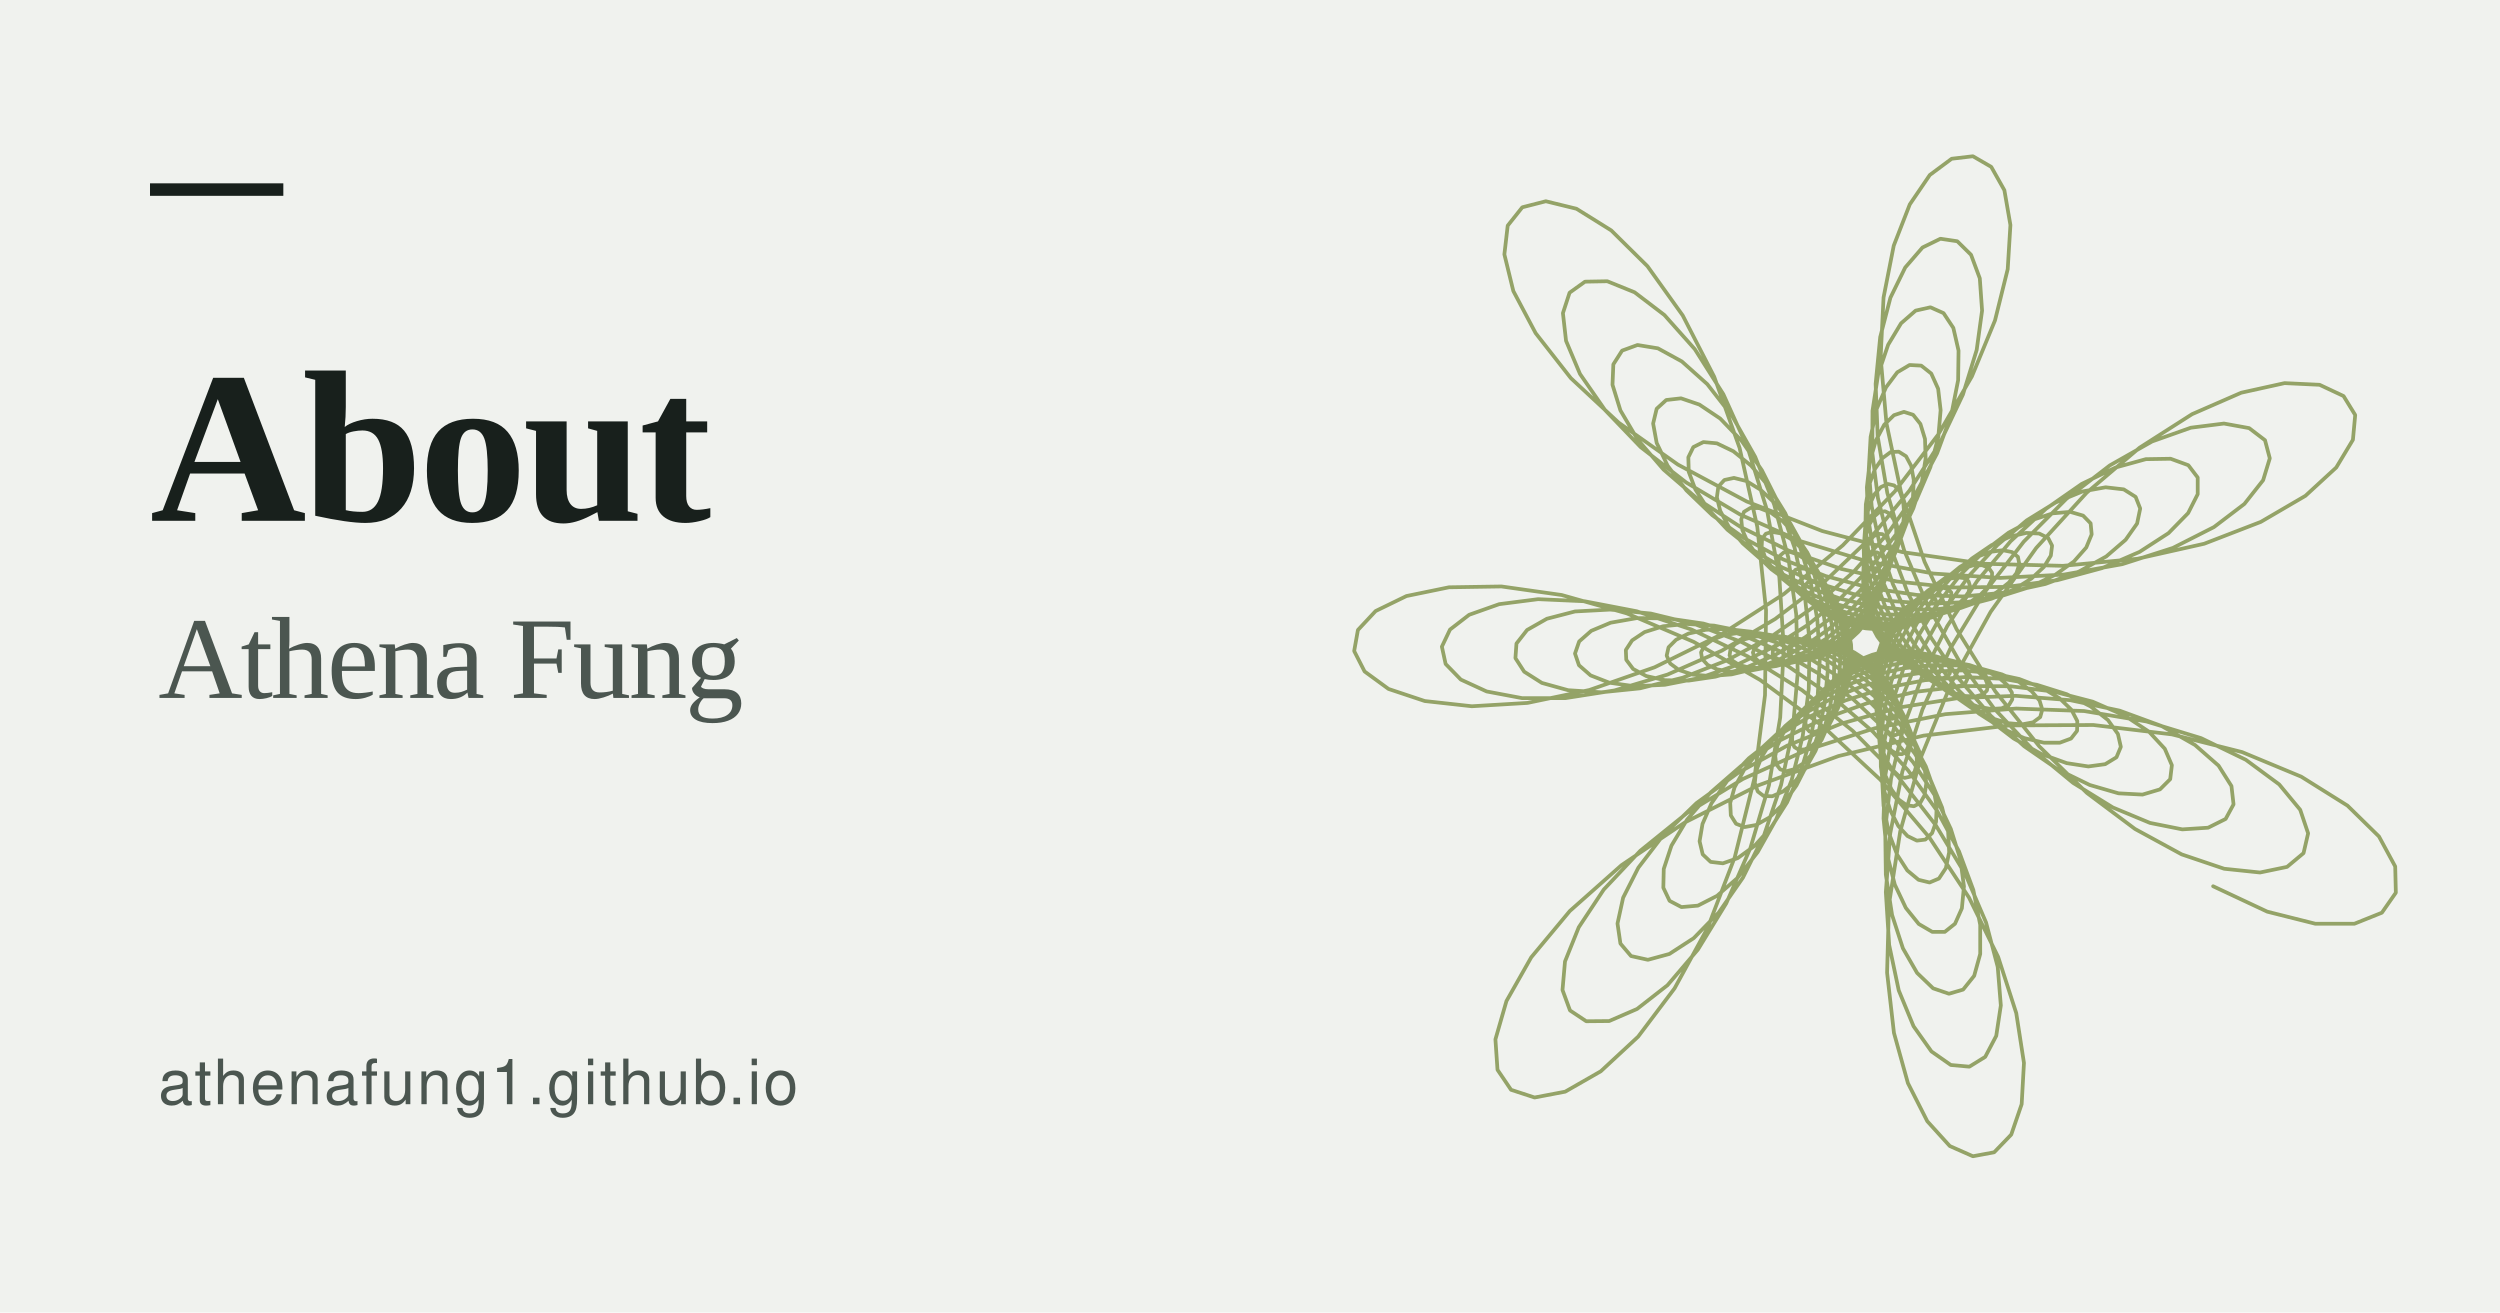
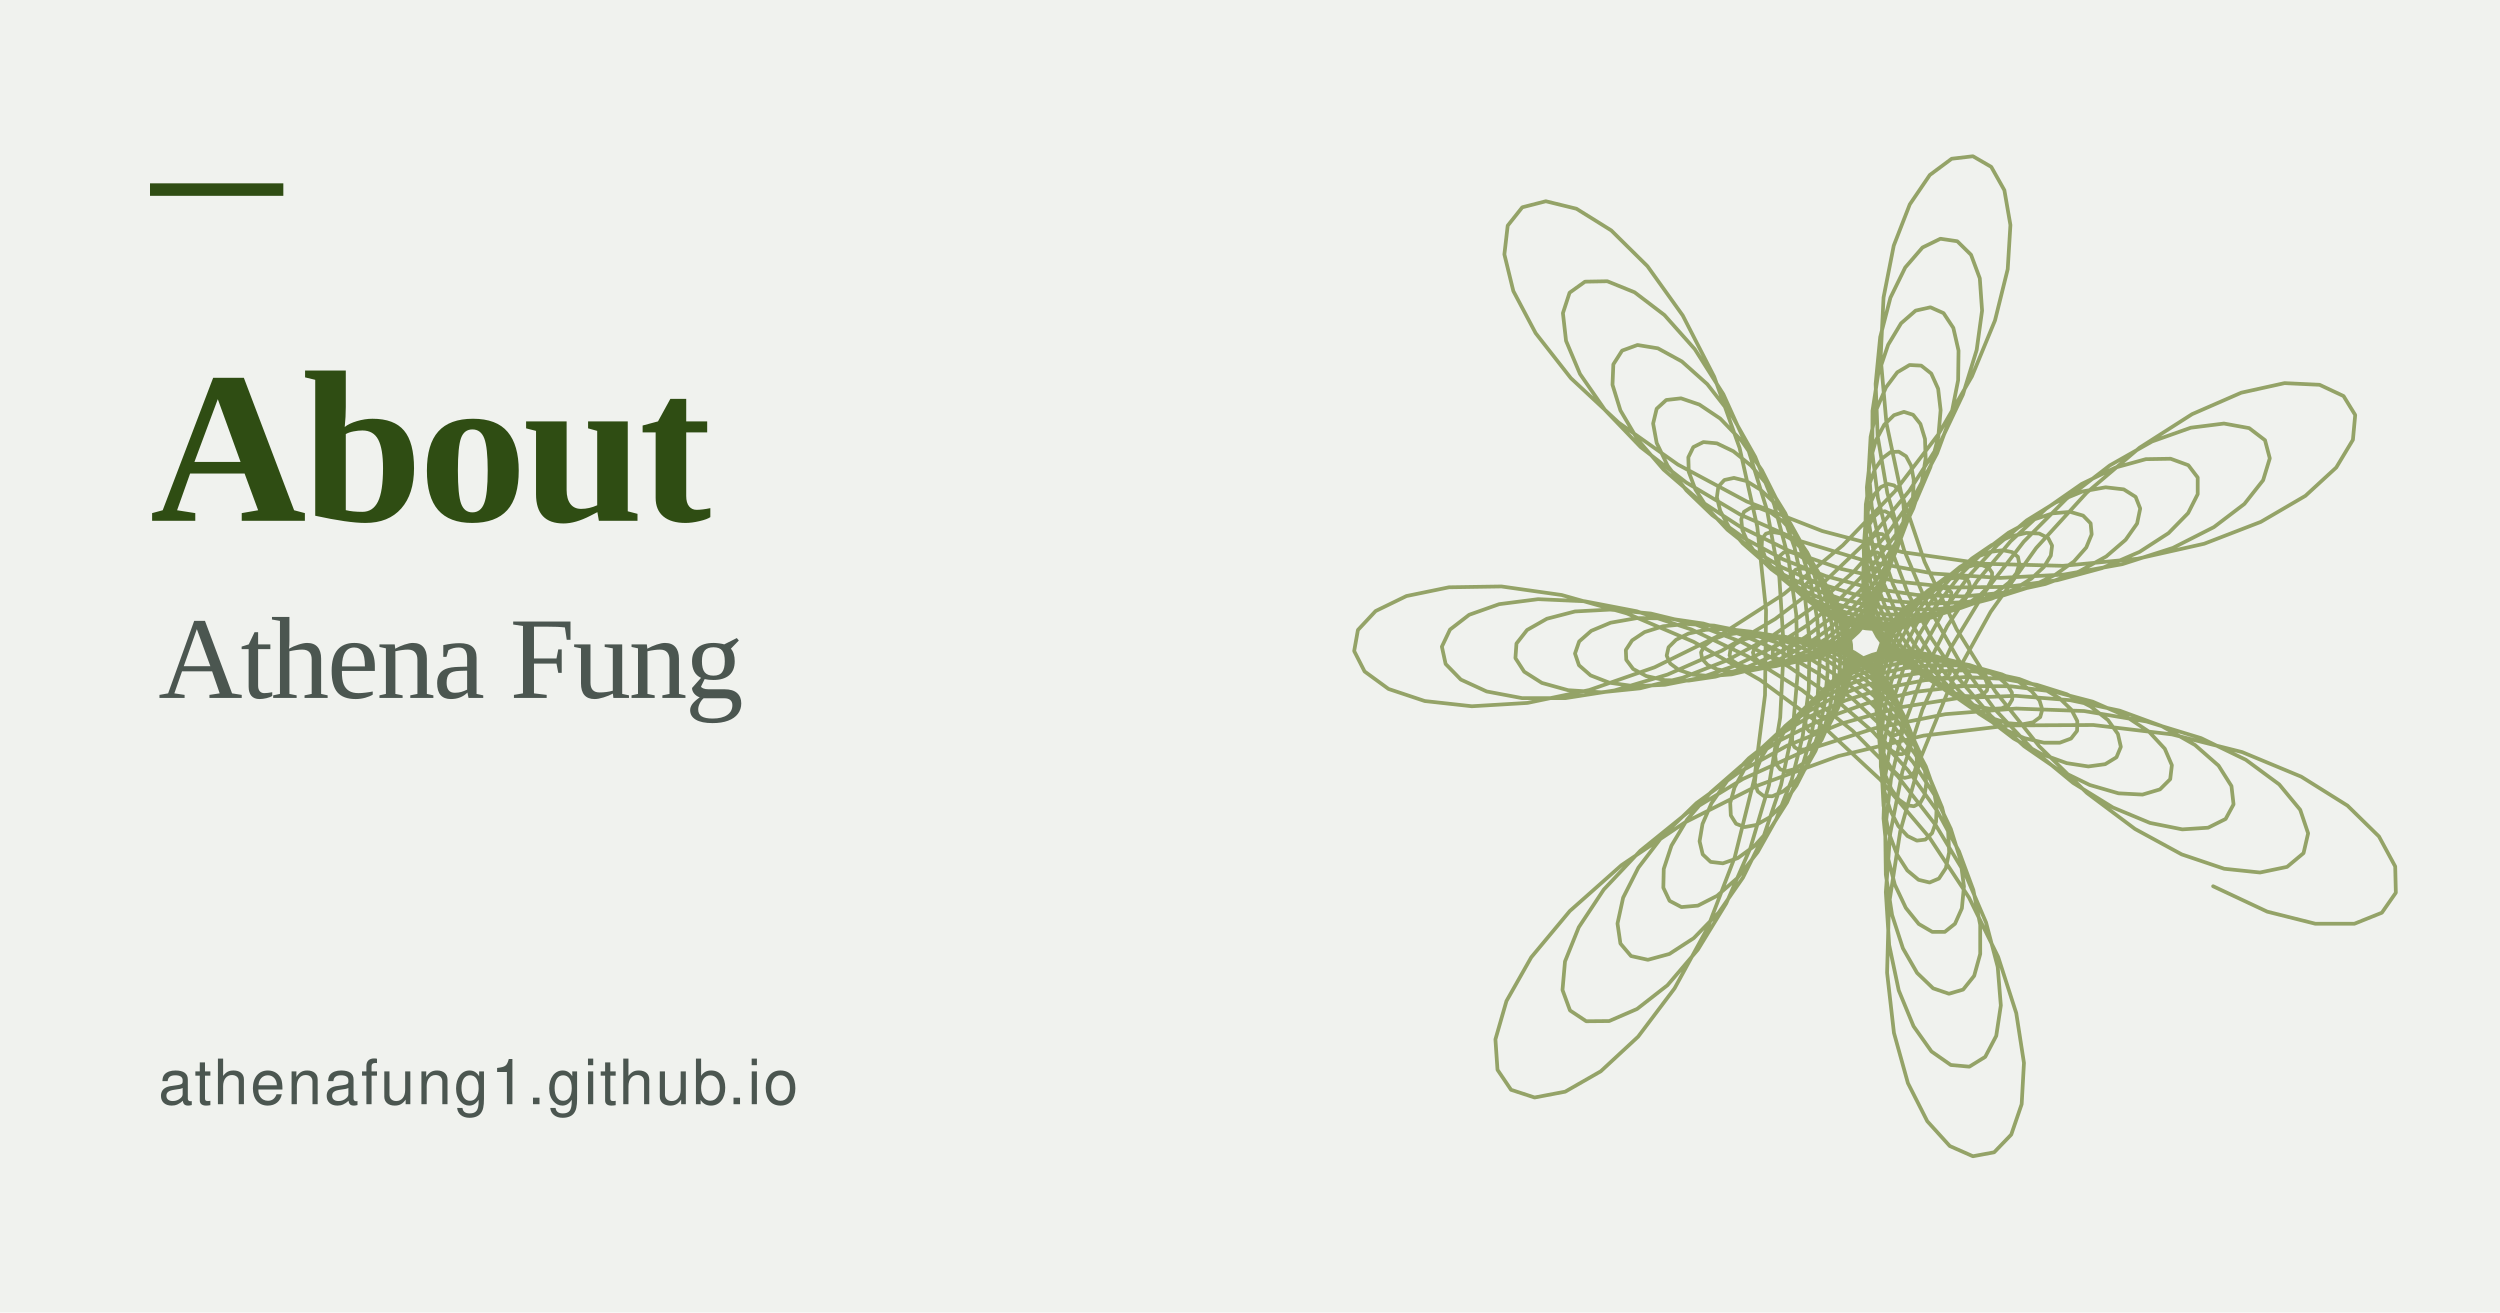
<svg xmlns="http://www.w3.org/2000/svg" width="1200" height="630" viewBox="0 0 1200 630">
  <rect width="1200" height="630" fill="#f0f2ee" />
  <path d="M1062.3 425.4 L1088.3 437.6 L1111.4 443.4 L1130.1 443.4 L1143.3 438.1 L1150.0 428.5 L1149.7 415.9 L1141.9 401.5 L1126.8 386.7 L1104.6 372.8 L1076.2 361.0 L1042.5 352.5 L1004.8 348.0 L964.6 348.2 L923.3 353.1 L882.5 362.9 L843.9 377.0 L808.7 394.8 L778.3 415.3 L753.5 437.3 L735.0 459.5 L723.1 480.5 L717.8 498.9 L718.8 513.5 L725.3 523.1 L736.6 526.8 L751.3 524.0 L768.4 514.2 L786.3 497.6 L803.8 474.4 L819.7 445.3 L832.7 411.4 L842.1 373.7 L847.2 333.7 L847.7 292.9 L843.5 252.9 L835.0 215.0 L822.8 180.8 L807.7 151.4 L790.8 127.8 L773.4 110.6 L756.7 100.2 L742.0 96.6 L730.7 99.5 L723.7 108.3 L722.1 122.1 L726.4 139.7 L737.1 159.9 L754.0 181.5 L777.0 202.9 L805.4 223.0 L838.4 240.7 L874.7 254.9 L913.1 265.0 L952.1 270.6 L990.2 271.6 L1026.0 268.2 L1058.0 261.0 L1085.2 250.5 L1106.6 238.0 L1121.4 224.4 L1129.4 211.1 L1130.5 199.2 L1124.9 190.1 L1113.4 184.7 L1096.6 183.9 L1075.8 188.5 L1052.2 198.8 L1027.0 214.9 L1001.6 236.5 L977.4 263.0 L955.5 293.7 L936.8 327.5 L922.2 363.1 L912.1 399.1 L906.7 434.2 L905.8 466.9 L909.1 495.8 L915.8 519.9 L925.1 538.2 L935.9 550.1 L947.0 555.0 L957.2 553.1 L965.4 544.6 L970.4 530.0 L971.5 510.2 L967.8 486.3 L959.1 459.3 L945.1 430.8 L926.1 402.0 L902.5 374.2 L875.1 348.7 L844.9 326.4 L813.0 308.1 L780.8 294.4 L749.6 285.6 L720.7 281.5 L695.5 281.9 L675.1 286.1 L660.3 293.3 L651.8 302.4 L650.0 312.5 L655.0 322.3 L666.5 330.7 L683.9 336.5 L706.5 339.0 L733.2 337.4 L762.9 331.2 L794.2 320.3 L825.7 304.8 L856.3 285.1 L884.5 261.8 L909.5 235.9 L930.4 208.5 L946.5 180.7 L957.6 153.8 L963.7 129.2 L965.0 108.0 L962.1 91.3 L955.8 80.1 L947.0 75.0 L936.8 76.2 L926.3 84.0 L916.7 98.1 L909.0 117.9 L904.1 142.8 L902.7 171.6 L905.5 203.2 L912.5 236.3 L923.8 269.7 L939.1 301.9 L957.7 331.8 L978.9 358.3 L1001.7 380.6 L1024.8 397.9 L1047.2 410.1 L1067.6 417.0 L1084.8 418.8 L1097.8 416.1 L1105.7 409.5 L1107.9 400.0 L1104.1 388.7 L1094.0 376.5 L1078.0 364.7 L1056.5 354.3 L1030.3 346.3 L1000.4 341.3 L967.8 340.1 L933.8 342.8 L899.8 349.6 L867.0 360.1 L836.6 373.9 L809.7 390.3 L787.3 408.4 L769.8 427.0 L757.8 445.1 L751.2 461.5 L750.0 475.2 L753.6 485.0 L761.4 490.2 L772.4 490.1 L785.8 484.3 L800.4 472.9 L815.0 455.8 L828.6 433.6 L840.2 407.0 L849.1 376.9 L854.5 344.4 L856.2 310.8 L854.1 277.2 L848.2 245.0 L839.0 215.3 L827.2 189.2 L813.5 167.6 L798.9 151.2 L784.6 140.3 L771.5 135.0 L760.8 135.2 L753.4 140.5 L750.2 150.3 L751.7 163.6 L758.4 179.5 L770.4 196.8 L787.5 214.6 L809.4 231.6 L835.3 247.0 L864.4 259.8 L895.7 269.3 L928.0 275.3 L960.1 277.4 L990.7 275.8 L1018.7 270.8 L1043.0 263.0 L1062.7 253.0 L1077.3 241.9 L1086.3 230.5 L1089.5 220.0 L1087.2 211.3 L1079.6 205.5 L1067.5 203.3 L1051.6 205.3 L1033.0 211.9 L1012.7 223.4 L991.8 239.5 L971.4 260.0 L952.6 284.3 L936.1 311.4 L922.8 340.5 L913.1 370.5 L907.3 400.1 L905.2 428.2 L906.8 453.6 L911.4 475.4 L918.5 492.6 L927.1 504.7 L936.4 511.2 L945.3 512.0 L952.9 507.3 L958.2 497.2 L960.4 482.6 L958.9 464.1 L953.3 442.8 L943.4 419.7 L929.1 396.0 L910.9 372.6 L889.3 350.8 L865.0 331.3 L838.8 315.0 L812.0 302.2 L785.6 293.4 L760.6 288.6 L738.3 287.6 L719.6 290.0 L705.2 295.1 L696.0 302.2 L692.1 310.4 L693.9 318.7 L701.2 326.2 L713.6 331.9 L730.6 335.1 L751.4 335.1 L775.0 331.4 L800.4 323.8 L826.5 312.3 L852.1 297.1 L876.2 278.8 L898.0 258.0 L916.6 235.4 L931.4 212.2 L942.2 189.4 L948.8 168.0 L951.4 149.1 L950.3 133.6 L946.1 122.3 L939.5 115.8 L931.4 114.6 L922.8 118.8 L914.5 128.4 L907.4 142.9 L902.5 161.8 L900.3 184.3 L901.3 209.6 L905.9 236.6 L914.0 264.2 L925.6 291.3 L940.2 316.9 L957.1 340.0 L975.7 359.8 L995.1 375.8 L1014.2 387.6 L1032.0 395.0 L1047.5 398.1 L1059.9 397.3 L1068.3 393.1 L1072.1 386.1 L1071.1 377.3 L1064.9 367.5 L1053.6 357.6 L1037.6 348.5 L1017.4 341.1 L993.8 336.1 L967.6 334.0 L939.8 335.1 L911.6 339.6 L883.9 347.3 L857.9 357.9 L834.4 370.9 L814.3 385.5 L798.2 401.1 L786.4 416.5 L779.1 430.9 L776.4 443.3 L777.8 452.9 L782.9 458.9 L791.0 460.7 L801.3 457.9 L813.0 450.3 L825.0 438.0 L836.6 421.3 L846.8 400.7 L854.9 376.8 L860.5 350.6 L862.9 323.0 L862.2 295.0 L858.4 267.7 L851.6 242.2 L842.5 219.3 L831.5 199.8 L819.5 184.4 L807.3 173.5 L795.8 167.2 L786.0 165.6 L778.6 168.3 L774.4 174.9 L774.0 184.7 L777.8 197.0 L786.0 210.9 L798.5 225.4 L815.1 239.7 L835.4 252.9 L858.6 264.3 L883.9 273.1 L910.5 279.1 L937.3 282.0 L963.3 281.7 L987.5 278.5 L1009.0 272.7 L1027.0 264.9 L1040.9 255.9 L1050.3 246.3 L1054.9 237.2 L1054.9 229.2 L1050.4 223.3 L1041.9 220.2 L1030.0 220.4 L1015.5 224.4 L999.2 232.3 L982.1 244.2 L965.1 259.8 L949.1 278.8 L934.7 300.5 L922.8 324.2 L913.7 348.9 L907.7 373.7 L904.9 397.7 L905.2 419.8 L908.2 439.2 L913.4 455.2 L920.2 467.0 L927.9 474.4 L935.5 477.0 L942.3 475.0 L947.6 468.4 L950.5 457.9 L950.5 443.9 L947.2 427.2 L940.3 408.6 L929.8 389.2 L915.9 369.8 L899.0 351.2 L879.5 334.4 L858.3 319.8 L836.0 308.2 L813.8 299.7 L792.4 294.5 L772.9 292.6 L756.0 293.5 L742.5 297.0 L733.0 302.4 L727.9 308.9 L727.4 315.9 L731.6 322.4 L740.1 327.8 L752.7 331.3 L768.6 332.3 L787.2 330.4 L807.7 325.3 L829.1 316.9 L850.4 305.4 L870.9 291.1 L889.7 274.5 L906.1 256.1 L919.6 236.9 L929.8 217.6 L936.6 199.2 L939.9 182.5 L940.1 168.3 L937.6 157.4 L932.9 150.3 L926.6 147.5 L919.5 149.1 L912.5 155.2 L906.3 165.5 L901.5 179.7 L898.8 197.2 L898.7 217.3 L901.4 239.1 L907.1 261.8 L915.7 284.5 L927.0 306.2 L940.5 326.1 L955.6 343.6 L971.6 358.2 L987.7 369.3 L1003.1 376.8 L1016.9 380.8 L1028.4 381.4 L1036.8 378.9 L1041.7 374.0 L1042.5 367.3 L1039.1 359.4 L1031.5 351.2 L1019.9 343.5 L1004.5 336.8 L986.0 332.0 L965.1 329.4 L942.6 329.3 L919.3 332.1 L896.1 337.6 L873.9 345.6 L853.6 355.8 L835.8 367.6 L821.1 380.4 L809.8 393.4 L802.3 405.9 L798.6 417.1 L798.4 426.1 L801.4 432.4 L807.1 435.4 L815.0 434.7 L824.2 430.0 L834.0 421.4 L843.7 409.0 L852.6 393.2 L860.0 374.4 L865.3 353.4 L868.2 330.8 L868.6 307.7 L866.2 284.8 L861.4 262.9 L854.4 243.0 L845.7 225.7 L835.9 211.5 L825.7 200.9 L815.7 194.2 L806.9 191.2 L799.8 192.0 L795.2 196.2 L793.5 203.3 L795.2 212.6 L800.5 223.6 L809.5 235.4 L821.9 247.3 L837.5 258.5 L855.9 268.5 L876.3 276.5 L898.0 282.3 L920.3 285.6 L942.2 286.3 L963.0 284.4 L981.8 280.3 L998.0 274.3 L1011.0 267.1 L1020.3 259.1 L1025.8 251.3 L1027.3 244.1 L1025.1 238.5 L1019.4 234.9 L1010.7 233.9 L999.6 235.9 L986.7 241.2 L972.8 249.8 L958.8 261.6 L945.2 276.3 L932.8 293.5 L922.2 312.6 L913.8 332.9 L908.0 353.5 L904.7 373.8 L904.1 392.9 L905.8 410.1 L909.5 424.6 L914.8 435.8 L921.0 443.5 L927.5 447.3 L933.5 447.3 L938.4 443.4 L941.7 436.0 L942.7 425.5 L941.0 412.6 L936.4 397.9 L928.9 382.1 L918.4 366.0 L905.2 350.4 L889.8 335.9 L872.6 323.1 L854.4 312.6 L835.8 304.6 L817.6 299.3 L800.6 296.8 L785.6 296.7 L773.1 298.9 L763.8 302.8 L758.0 307.9 L756.0 313.7 L757.9 319.3 L763.5 324.2 L772.5 327.7 L784.6 329.4 L799.1 328.7 L815.5 325.5 L832.9 319.5 L850.6 310.9 L867.8 299.9 L883.9 286.7 L898.3 271.9 L910.4 256.1 L919.9 239.9 L926.6 224.2 L930.4 209.6 L931.5 196.9 L930.3 186.6 L927.0 179.3 L922.2 175.5 L916.6 175.2 L910.7 178.7 L905.3 185.9 L900.8 196.3 L897.9 209.7 L897.0 225.5 L898.4 243.0 L902.3 261.6 L908.6 280.4 L917.2 298.7 L927.8 315.8 L940.0 331.2 L953.1 344.2 L966.6 354.5 L979.8 361.9 L992.0 366.3 L1002.4 367.9 L1010.5 366.8 L1015.9 363.5 L1018.0 358.5 L1016.6 352.3 L1011.8 345.6 L1003.5 339.1 L992.0 333.2 L977.7 328.7 L961.1 325.8 L943.0 325.0 L923.9 326.5 L904.6 330.3 L885.8 336.2 L868.3 344.1 L852.7 353.6 L839.4 364.0 L829.0 374.9 L821.5 385.6 L817.2 395.5 L815.8 403.8 L817.3 410.1 L821.1 413.7 L827.0 414.4 L834.1 411.9 L842.1 406.1 L850.2 397.1 L857.8 385.1 L864.3 370.5 L869.3 353.8 L872.4 335.5 L873.5 316.5 L872.3 297.3 L869.0 278.8 L863.7 261.6 L856.9 246.3 L849.0 233.5 L840.5 223.5 L832.0 216.6 L824.1 212.8 L817.6 212.2 L812.8 214.6 L810.4 219.5 L810.6 226.5 L813.8 235.0 L820.0 244.5 L829.2 254.3 L841.1 263.8 L855.5 272.4 L871.8 279.6 L889.5 285.1 L907.8 288.5 L926.2 289.8 L943.9 289.0 L960.3 286.2 L974.6 281.7 L986.5 275.9 L995.5 269.5 L1001.4 262.8 L1004.0 256.5 L1003.5 251.2 L999.9 247.5 L993.7 245.7 L985.3 246.4 L975.2 249.7 L964.1 255.7 L952.5 264.5 L941.1 275.8 L930.5 289.3 L921.2 304.6 L913.6 321.1 L908.0 338.3 L904.6 355.4 L903.3 371.7 L904.1 386.7 L906.6 399.7 L910.6 410.2 L915.5 417.8 L920.9 422.3 L926.2 423.6 L930.7 421.7 L934.0 416.7 L935.6 409.1 L935.1 399.2 L932.2 387.6 L926.9 374.9 L919.1 361.7 L909.0 348.6 L896.9 336.3 L883.1 325.2 L868.2 315.8 L852.7 308.4 L837.4 303.2 L822.8 300.3 L809.6 299.5 L798.3 300.6 L789.4 303.4 L783.4 307.4 L780.4 312.0 L780.6 316.7 L783.9 321.1 L790.2 324.5 L799.2 326.5 L810.5 326.7 L823.4 324.8 L837.5 320.7 L852.0 314.4 L866.5 305.9 L880.2 295.6 L892.6 283.7 L903.3 270.8 L912.0 257.4 L918.4 244.0 L922.5 231.4 L924.3 220.1 L924.0 210.7 L921.8 203.5 L918.3 199.1 L913.9 197.7 L909.1 199.3 L904.4 203.9 L900.4 211.5 L897.5 221.6 L896.1 233.9 L896.6 247.9 L899.0 262.9 L903.5 278.4 L910.0 293.8 L918.3 308.4 L928.0 321.7 L938.7 333.2 L950.0 342.6 L961.1 349.7 L971.7 354.3 L981.1 356.5 L988.7 356.5 L994.1 354.5 L997.0 350.8 L997.1 346.1 L994.3 340.7 L988.6 335.2 L980.1 330.1 L969.2 325.9 L956.2 323.1 L941.7 321.8 L926.1 322.4 L910.1 324.8 L894.4 329.2 L879.4 335.2 L865.8 342.7 L854.1 351.2 L844.4 360.2 L837.3 369.3 L832.6 377.9 L830.5 385.4 L830.8 391.4 L833.3 395.4 L837.4 397.0 L842.9 396.0 L849.3 392.4 L855.9 386.0 L862.3 377.0 L868.1 365.7 L872.7 352.5 L875.8 337.8 L877.3 322.3 L876.9 306.4 L874.8 290.7 L870.9 276.0 L865.7 262.6 L859.3 251.1 L852.3 241.9 L845.1 235.1 L838.3 230.9 L832.3 229.4 L827.7 230.4 L824.8 233.6 L824.1 238.7 L825.7 245.2 L829.8 252.8 L836.5 260.8 L845.5 268.7 L856.6 276.1 L869.6 282.5 L883.8 287.5 L898.9 291.0 L914.2 292.6 L929.2 292.5 L943.3 290.7 L955.9 287.4 L966.6 283.0 L975.1 277.7 L981.1 272.1 L984.4 266.7 L985.0 261.9 L983.1 258.2 L978.8 256.1 L972.6 255.8 L964.8 257.6 L955.9 261.7 L946.5 268.1 L937.0 276.7 L928.0 287.2 L920.0 299.4 L913.1 312.8 L907.9 326.9 L904.4 341.2 L902.7 355.1 L902.8 368.0 L904.4 379.5 L907.4 389.1 L911.2 396.5 L915.6 401.3 L920.1 403.5 L924.2 403.0 L927.4 399.9 L929.3 394.5 L929.6 387.1 L928.0 378.1 L924.4 367.9 L918.7 357.1 L911.0 346.3 L901.5 335.8 L890.5 326.3 L878.5 318.0 L865.7 311.2 L852.9 306.3 L840.4 303.2 L828.9 301.9 L818.8 302.3 L810.5 304.1 L804.5 307.1 L800.9 310.7 L800.0 314.7 L801.7 318.5 L805.9 321.6 L812.5 323.8 L821.0 324.5 L831.2 323.7 L842.4 321.0 L854.3 316.4 L866.3 310.0 L877.9 301.9 L888.6 292.5 L898.1 282.0 L905.9 270.9 L911.9 259.7 L916.0 248.9 L918.2 239.0 L918.6 230.4 L917.4 223.7 L914.9 219.0 L911.4 216.8 L907.5 217.0 L903.6 219.9 L900.0 225.1 L897.2 232.7 L895.6 242.1 L895.4 253.2 L896.9 265.3 L900.0 278.0 L904.8 290.8 L911.2 303.1 L918.9 314.6 L927.6 324.7 L936.8 333.2 L946.3 339.8 L955.3 344.5 L963.6 347.1 L970.6 347.7 L975.9 346.7 L979.3 344.2 L980.3 340.6 L979.0 336.3 L975.2 331.8 L969.2 327.4 L960.9 323.7 L950.8 320.9 L939.3 319.4 L926.7 319.3 L913.6 320.8 L900.4 323.9 L887.7 328.4 L876.0 334.3 L865.6 341.1 L856.9 348.5 L850.1 356.1 L845.5 363.5 L842.9 370.2 L842.3 375.8 L843.7 379.9 L846.6 382.1 L850.7 382.2 L855.7 380.0 L861.1 375.7 L866.5 369.1 L871.4 360.5 L875.6 350.1 L878.6 338.4 L880.3 325.8 L880.5 312.7 L879.2 299.6 L876.5 287.0 L872.5 275.4 L867.5 265.2 L861.8 256.8 L855.8 250.3 L849.9 246.0 L844.5 243.9 L840.2 243.8 L837.1 245.7 L835.8 249.3 L836.3 254.3 L838.9 260.2 L843.5 266.7 L850.2 273.2 L858.8 279.5 L869.0 285.1 L880.4 289.7 L892.7 293.0 L905.4 294.9 L918.0 295.3 L930.0 294.3 L941.0 291.9 L950.6 288.5 L958.4 284.3 L964.2 279.7 L967.9 275.1 L969.3 270.8 L968.6 267.3 L965.8 265.0 L961.3 264.1 L955.4 264.9 L948.4 267.5 L940.8 272.1 L933.0 278.5 L925.4 286.6 L918.5 296.2 L912.4 307.0 L907.6 318.5 L904.2 330.4 L902.3 342.1 L901.9 353.2 L902.8 363.3 L904.9 372.0 L907.9 378.9 L911.4 383.8 L915.2 386.5 L918.7 387.0 L921.7 385.4 L923.8 381.7 L924.6 376.2 L923.9 369.3 L921.5 361.2 L917.5 352.5 L911.7 343.6 L904.4 334.8 L895.7 326.6 L886.0 319.3 L875.5 313.3 L864.8 308.6 L854.3 305.5 L844.3 303.9 L835.4 303.7 L827.9 304.8 L822.1 307.0 L818.2 309.9 L816.5 313.1 L817.0 316.3 L819.7 319.2 L824.3 321.3 L830.7 322.4 L838.6 322.2 L847.6 320.5 L857.2 317.3 L867.1 312.6 L876.8 306.4 L886.0 298.9 L894.2 290.5 L901.2 281.4 L906.8 272.0 L910.8 262.9 L913.2 254.2 L914.0 246.6 L913.5 240.3 L911.8 235.7 L909.2 233.0 L906.1 232.3 L902.8 233.8 L899.7 237.3 L897.2 242.8 L895.5 250.0 L894.9 258.6 L895.6 268.3 L897.7 278.6 L901.2 289.2 L906.0 299.6 L912.0 309.4 L919.0 318.2 L926.6 325.8 L934.5 331.9 L942.2 336.4 L949.4 339.2 L955.7 340.3 L960.8 340.0 L964.3 338.4 L965.9 335.7 L965.7 332.4 L963.4 328.7 L959.2 325.1 L953.0 321.8 L945.3 319.2 L936.2 317.5 L926.1 317.0 L915.3 317.8 L904.4 319.9 L893.7 323.3 L883.7 327.8 L874.6 333.2 L866.8 339.3 L860.6 345.6 L856.0 351.9 L853.2 357.8 L852.1 362.9 L852.6 366.8 L854.5 369.3 L857.5 370.2 L861.3 369.2 L865.7 366.3 L870.1 361.6 L874.4 355.1 L878.0 347.1 L880.9 337.8 L882.7 327.6 L883.3 316.9 L882.6 306.0 L880.8 295.3 L877.8 285.4 L873.9 276.5 L869.3 268.9 L864.3 262.8 L859.3 258.5 L854.6 256.0 L850.6 255.3 L847.6 256.2 L845.8 258.6 L845.6 262.3 L847.0 266.9 L850.2 272.0 L855.1 277.4 L861.6 282.7 L869.5 287.5 L878.6 291.6 L888.6 294.7 L899.0 296.7 L909.5 297.5 L919.7 297.0 L929.3 295.4 L937.7 292.9 L944.8 289.6 L950.3 285.8 L954.1 281.9 L956.1 278.1 L956.2 274.9 L954.6 272.6 L951.5 271.3 L947.0 271.4 L941.6 273.0 L935.5 276.1 L929.1 280.8 L922.8 287.0 L916.8 294.6 L911.6 303.2 L907.2 312.5 L904.0 322.3 L902.0 332.1 L901.2 341.6 L901.6 350.4 L903.0 358.1 L905.2 364.5 L908.1 369.2 L911.2 372.2 L914.2 373.4 L916.9 372.8 L919.0 370.4 L920.1 366.5 L920.0 361.2 L918.6 355.0 L915.8 348.0 L911.6 340.7 L906.0 333.3 L899.2 326.4 L891.4 320.1 L882.9 314.7 L874.0 310.4 L865.1 307.4 L856.6 305.6 L848.8 305.0 L842.0 305.6 L836.6 307.1 L832.7 309.3 L830.6 311.9 L830.2 314.6 L831.6 317.1 L834.8 319.2 L839.5 320.4 L845.6 320.7 L852.6 319.7 L860.4 317.6 L868.5 314.1 L876.6 309.4 L884.4 303.5 L891.5 296.8 L897.7 289.4 L902.7 281.6 L906.5 273.9 L909.0 266.5 L910.2 259.7 L910.2 254.0 L909.1 249.6 L907.2 246.6 L904.8 245.4 L902.1 245.8 L899.5 248.0 L897.2 251.9 L895.5 257.3 L894.6 264.0 L894.8 271.7 L896.1 280.0 L898.6 288.7 L902.2 297.4 L906.9 305.7 L912.5 313.4 L918.6 320.0 L925.1 325.6 L931.7 329.8 L937.9 332.7 L943.5 334.1 L948.2 334.3 L951.7 333.4 L953.7 331.5 L954.2 329.0 L953.0 326.0 L950.1 323.0 L945.7 320.1 L939.8 317.8 L932.7 316.1 L924.7 315.4 L915.9 315.6 L906.9 317.0 L898.0 319.4 L889.4 322.9 L881.6 327.1 L874.7 332.0 L869.0 337.3 L864.7 342.6 L861.7 347.7 L860.3 352.3 L860.2 356.0 L861.3 358.6 L863.4 359.9 L866.3 359.7 L869.8 357.9 L873.4 354.6 L877.0 349.9 L880.2 343.7 L882.8 336.4 L884.6 328.3 L885.4 319.5 L885.3 310.5 L884.0 301.6 L881.9 293.0 L878.9 285.3 L875.2 278.5 L871.1 273.0 L866.9 268.8 L862.8 266.1 L859.2 264.9 L856.3 265.1 L854.4 266.7 L853.7 269.3 L854.3 272.8 L856.4 276.8 L859.8 281.2 L864.7 285.6 L870.8 289.8 L878.0 293.4 L886.0 296.2 L894.6 298.2 L903.3 299.2 L911.9 299.1 L920.1 298.1 L927.5 296.3 L933.8 293.7 L939.0 290.7 L942.7 287.4 L944.9 284.2 L945.6 281.3 L944.9 279.0 L942.8 277.5 L939.6 277.1 L935.4 277.9 L930.6 280.0 L925.4 283.5 L920.2 288.1 L915.1 294.0 L910.6 300.8 L906.7 308.3 L903.7 316.3 L901.7 324.5 L900.7 332.6 L900.6 340.1 L901.5 346.9 L903.2 352.7 L905.4 357.2 L907.9 360.3 L910.5 361.9 L913.0 362.0 L914.9 360.7 L916.1 357.9 L916.5 354.0 L915.8 349.2 L913.9 343.6 L910.8 337.7 L906.6 331.6 L901.3 325.7 L895.1 320.3 L888.3 315.6 L881.0 311.7 L873.6 308.8 L866.3 307.0 L859.5 306.1 L853.5 306.3 L848.5 307.2 L844.7 308.9 L842.4 310.9 L841.4 313.2 L842.0 315.4 L844.0 317.3 L847.4 318.6 L852.0 319.1 L857.5 318.7 L863.7 317.3 L870.3 314.8 L877.0 311.3 L883.6 306.8 L889.7 301.4 L895.1 295.4 L899.6 289.1 L903.2 282.6 L905.6 276.2 L907.0 270.4 L907.4 265.2 L906.8 261.1 L905.5 258.1 L903.6 256.4 L901.4 256.2 L899.2 257.5 L897.2 260.1 L895.6 264.1 L894.6 269.2 L894.4 275.2 L895.2 281.9 L896.9 289.0 L899.6 296.2 L903.2 303.2 L907.5 309.8 L912.5 315.6 L917.9 320.6 L923.3 324.5 L928.7 327.3 L933.6 329.0 L937.8 329.6 L941.2 329.1 L943.4 327.9 L944.3 326.0 L943.9 323.6 L942.1 321.1 L939.0 318.7 L934.6 316.6 L929.1 315.0 L922.7 314.1 L915.7 314.0 L908.3 314.9 L900.9 316.6 L893.6 319.1 L886.9 322.5 L880.9 326.4 L875.7 330.7 L871.7 335.2 L868.8 339.5 L867.1 343.5 L866.6 346.9 L867.1 349.5 L868.5 351.1 L870.7 351.4 L873.4 350.5 L876.4 348.3 L879.3 344.9 L882.1 340.2 L884.4 334.5 L886.1 328.0 L887.1 320.9 L887.3 313.5 L886.6 306.1 L885.0 298.9 L882.7 292.2 L879.8 286.2 L876.5 281.2 L873.0 277.3 L869.5 274.5 L866.3 273.0 L863.6 272.8 L861.7 273.6 L860.7 275.4 L860.7 278.0 L861.9 281.2 L864.3 284.7 L867.9 288.3 L872.6 291.8 L878.2 295.0 L884.6 297.5 L891.5 299.4 L898.7 300.5 L906.0 300.8 L912.9 300.2 L919.3 298.9 L925.0 297.0 L929.7 294.5 L933.3 291.8 L935.6 289.1 L936.7 286.6 L936.6 284.4 L935.3 282.9 L933.0 282.2 L929.9 282.5 L926.1 283.8 L922.0 286.2 L917.7 289.6 L913.4 294.1 L909.5 299.5 L906.1 305.5 L903.4 312.0 L901.4 318.8 L900.3 325.6 L900.0 332.0 L900.4 338.0 L901.6 343.1 L903.3 347.3 L905.3 350.4 L907.5 352.3 L909.6 352.9 L911.4 352.2 L912.7 350.4 L913.3 347.6 L913.1 343.9 L911.9 339.5 L909.7 334.7 L906.6 329.8 L902.5 324.8 L897.7 320.2 L892.1 316.1 L886.2 312.6 L880.0 309.9 L873.9 308.1 L868.1 307.1 L862.8 306.9 L858.3 307.5 L854.7 308.7 L852.2 310.3 L851.0 312.1 L850.9 314.0 L852.1 315.6 L854.5 316.9 L857.8 317.6 L862.1 317.6 L867.0 316.8 L872.3 315.0 L877.9 312.4 L883.3 309.0 L888.5 304.8 L893.2 300.0 L897.3 294.7 L900.5 289.3 L902.9 284.0 L904.4 278.9 L905.0 274.4 L904.8 270.5 L903.9 267.6 L902.5 265.8 L900.8 265.1 L898.9 265.6 L897.2 267.4 L895.7 270.2 L894.7 274.0 L894.3 278.7 L894.6 284.1 L895.8 289.8 L897.7 295.8 L900.4 301.6 L903.8 307.2 L907.8 312.3 L912.2 316.7 L916.8 320.3 L921.3 323.0 L925.6 324.7 L929.4 325.5 L932.5 325.5 L934.7 324.7 L935.9 323.3 L936.1 321.5 L935.1 319.5 L932.9 317.5 L929.7 315.6 L925.5 314.1 L920.5 313.2 L914.9 312.9 L908.9 313.3 L902.7 314.4 L896.7 316.3 L890.9 318.9 L885.6 322.0 L881.1 325.5 L877.4 329.2 L874.6 332.9 L872.8 336.4 L872.0 339.5 L872.1 341.9 L873.0 343.6 L874.5 344.3 L876.6 344.0 L879.0 342.6 L881.4 340.2 L883.8 336.7 L885.8 332.4 L887.4 327.2 L888.5 321.5 L888.8 315.5 L888.5 309.3 L887.4 303.2 L885.7 297.5 L883.5 292.3 L880.8 287.8 L877.9 284.2 L875.0 281.5 L872.2 279.8 L869.7 279.2 L867.8 279.5 L866.7 280.7 L866.3 282.6 L866.9 285.0 L868.5 287.8 L871.1 290.8 L874.6 293.7 L879.0 296.4 L884.0 298.7 L889.6 300.5 L895.5 301.6 L901.5 302.1 L907.4 301.8 L912.9 301.0 L917.9 299.5 L922.1 297.6 L925.5 295.4 L927.9 293.1 L929.2 290.9 L929.5 288.9 L928.9 287.5 L927.3 286.6 L925.0 286.5 L922.1 287.2 L918.8 288.8 L915.3 291.3 L911.7 294.7 L908.4 298.9 L905.4 303.7 L903.0 309.0 L901.1 314.6 L899.9 320.2 L899.4 325.7 L899.6 330.9 L900.4 335.4 L901.7 339.2 L903.3 342.2 L905.1 344.2 L906.9 345.1 L908.5 345.0 L909.8 343.9 L910.5 341.9 L910.6 339.1 L909.9 335.7 L908.5 331.9 L906.2 327.8 L903.1 323.8 L899.3 319.8 L894.9 316.3 L890.1 313.2 L885.0 310.7 L879.9 308.9 L874.9 307.9 L870.3 307.5 L866.2 307.7 L862.9 308.6 L860.5 309.8 L859.0 311.3 L858.5 312.8 L859.1 314.3 L860.7 315.5 L863.1 316.3 L866.3 316.5 L870.2 316.1 L874.5 314.9 L879.0 313.0 L883.5 310.4 L887.9 307.1 L892.0 303.3 L895.5 299.1 L898.5 294.6 L900.7 290.1 L902.2 285.8 L903.0 281.8 L903.0 278.3 L902.5 275.6 L901.5 273.7 L900.2 272.7 L898.7 272.7 L897.2 273.7 L895.8 275.7 L894.8 278.5 L894.3 282.1 L894.4 286.3 L895.1 291.0 L896.4 295.8 L898.5 300.7 L901.1 305.5 L904.3 309.8 L907.8 313.7 L911.6 316.9 L915.4 319.4 L919.1 321.2 L922.4 322.2 L925.3 322.4 L927.4 322.0 L928.8 321.0 L929.3 319.6 L928.9 318.0 L927.5 316.3 L925.2 314.7 L922.0 313.4 L918.2 312.5 L913.7 312.0 L908.9 312.1 L903.8 312.9 L898.7 314.3 L893.8 316.2 L889.3 318.6 L885.3 321.5 L881.9 324.5 L879.3 327.6 L877.5 330.7" fill="none" stroke="#899a59" stroke-width="1.8" stroke-linejoin="round" stroke-linecap="round" opacity="0.9" />
-   <rect x="72" y="88" width="64" height="6" fill="#18201c" />
-   <text x="72" y="250" font-family="Georgia, 'Times New Roman', serif" font-size="104" font-weight="700" fill="#18201c" letter-spacing="-2">About</text>
+   <rect x="72" y="88" width="64" height="6" fill="#2f4d13" />
+   <text x="72" y="250" font-family="Georgia, 'Times New Roman', serif" font-size="104" font-weight="700" fill="#2f4d13" letter-spacing="-2">About</text>
  <text x="76" y="335" font-family="Georgia, 'Times New Roman', serif" font-size="56" font-weight="400" fill="#4b5650" letter-spacing="-1">Athena Fung</text>
  <text x="76" y="530" font-family="Helvetica, Arial, sans-serif" font-size="30" fill="#4b5650" letter-spacing="1">athenafung1.github.io</text>
</svg>
